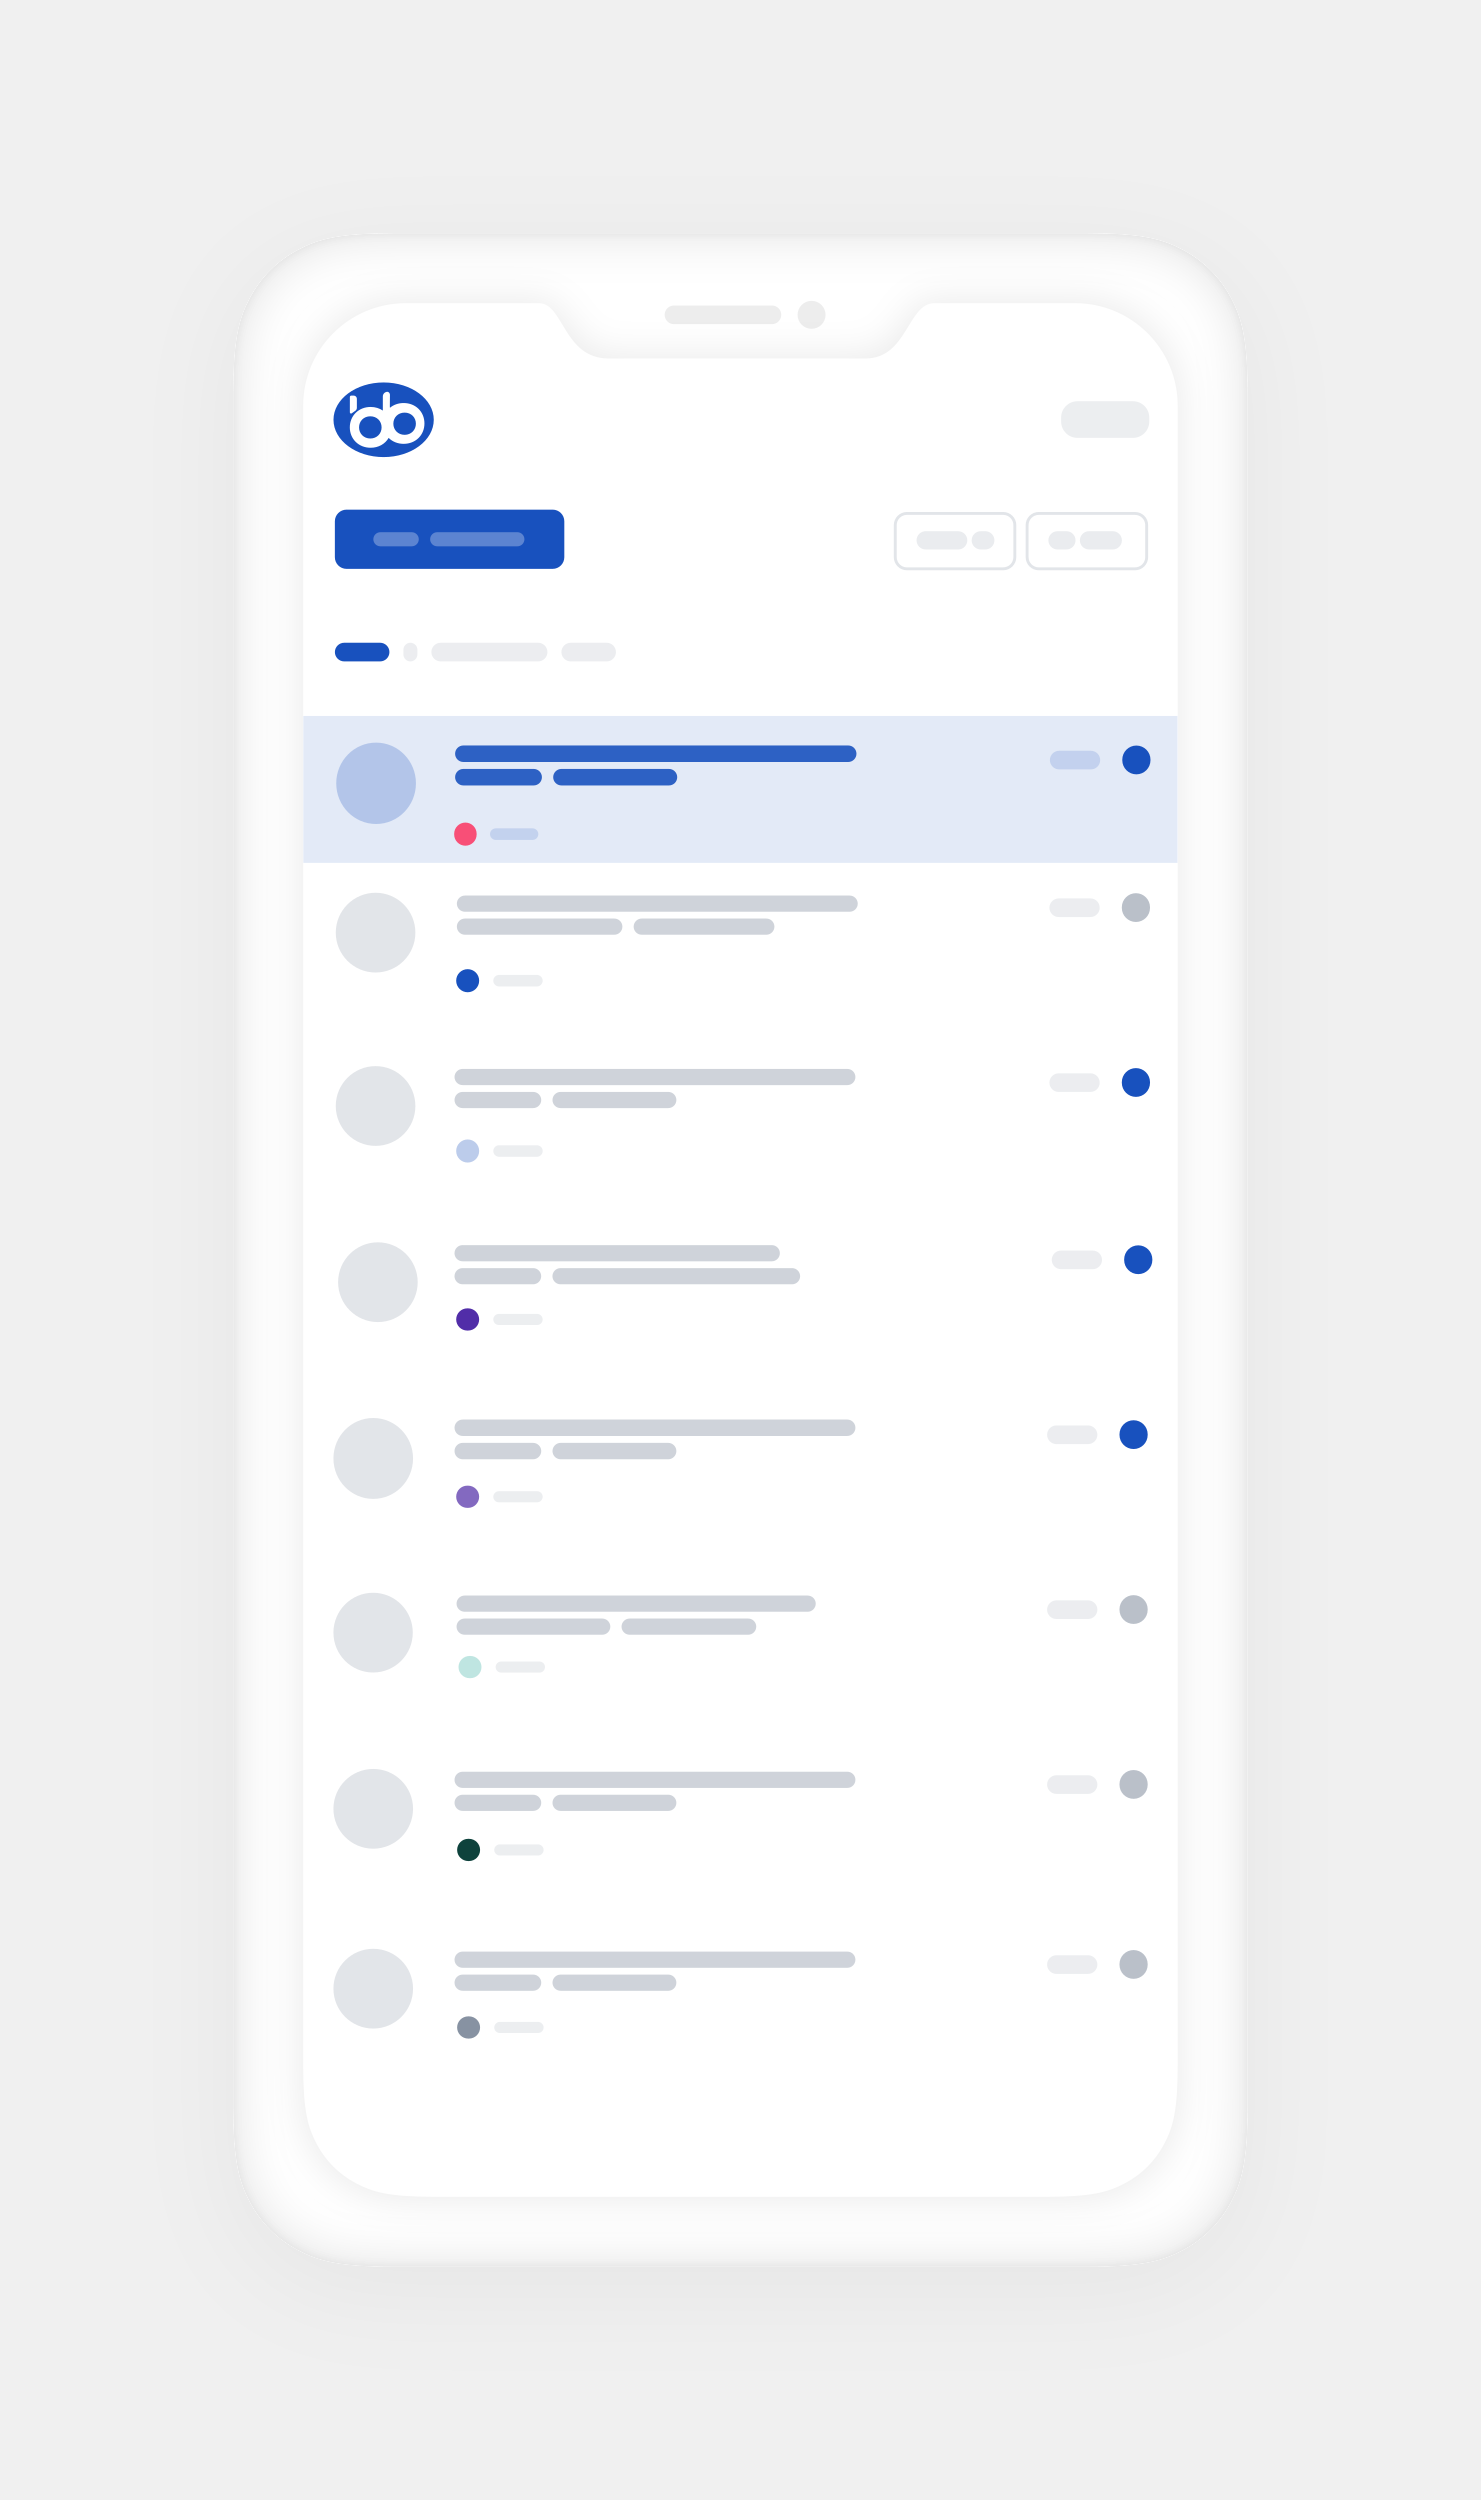
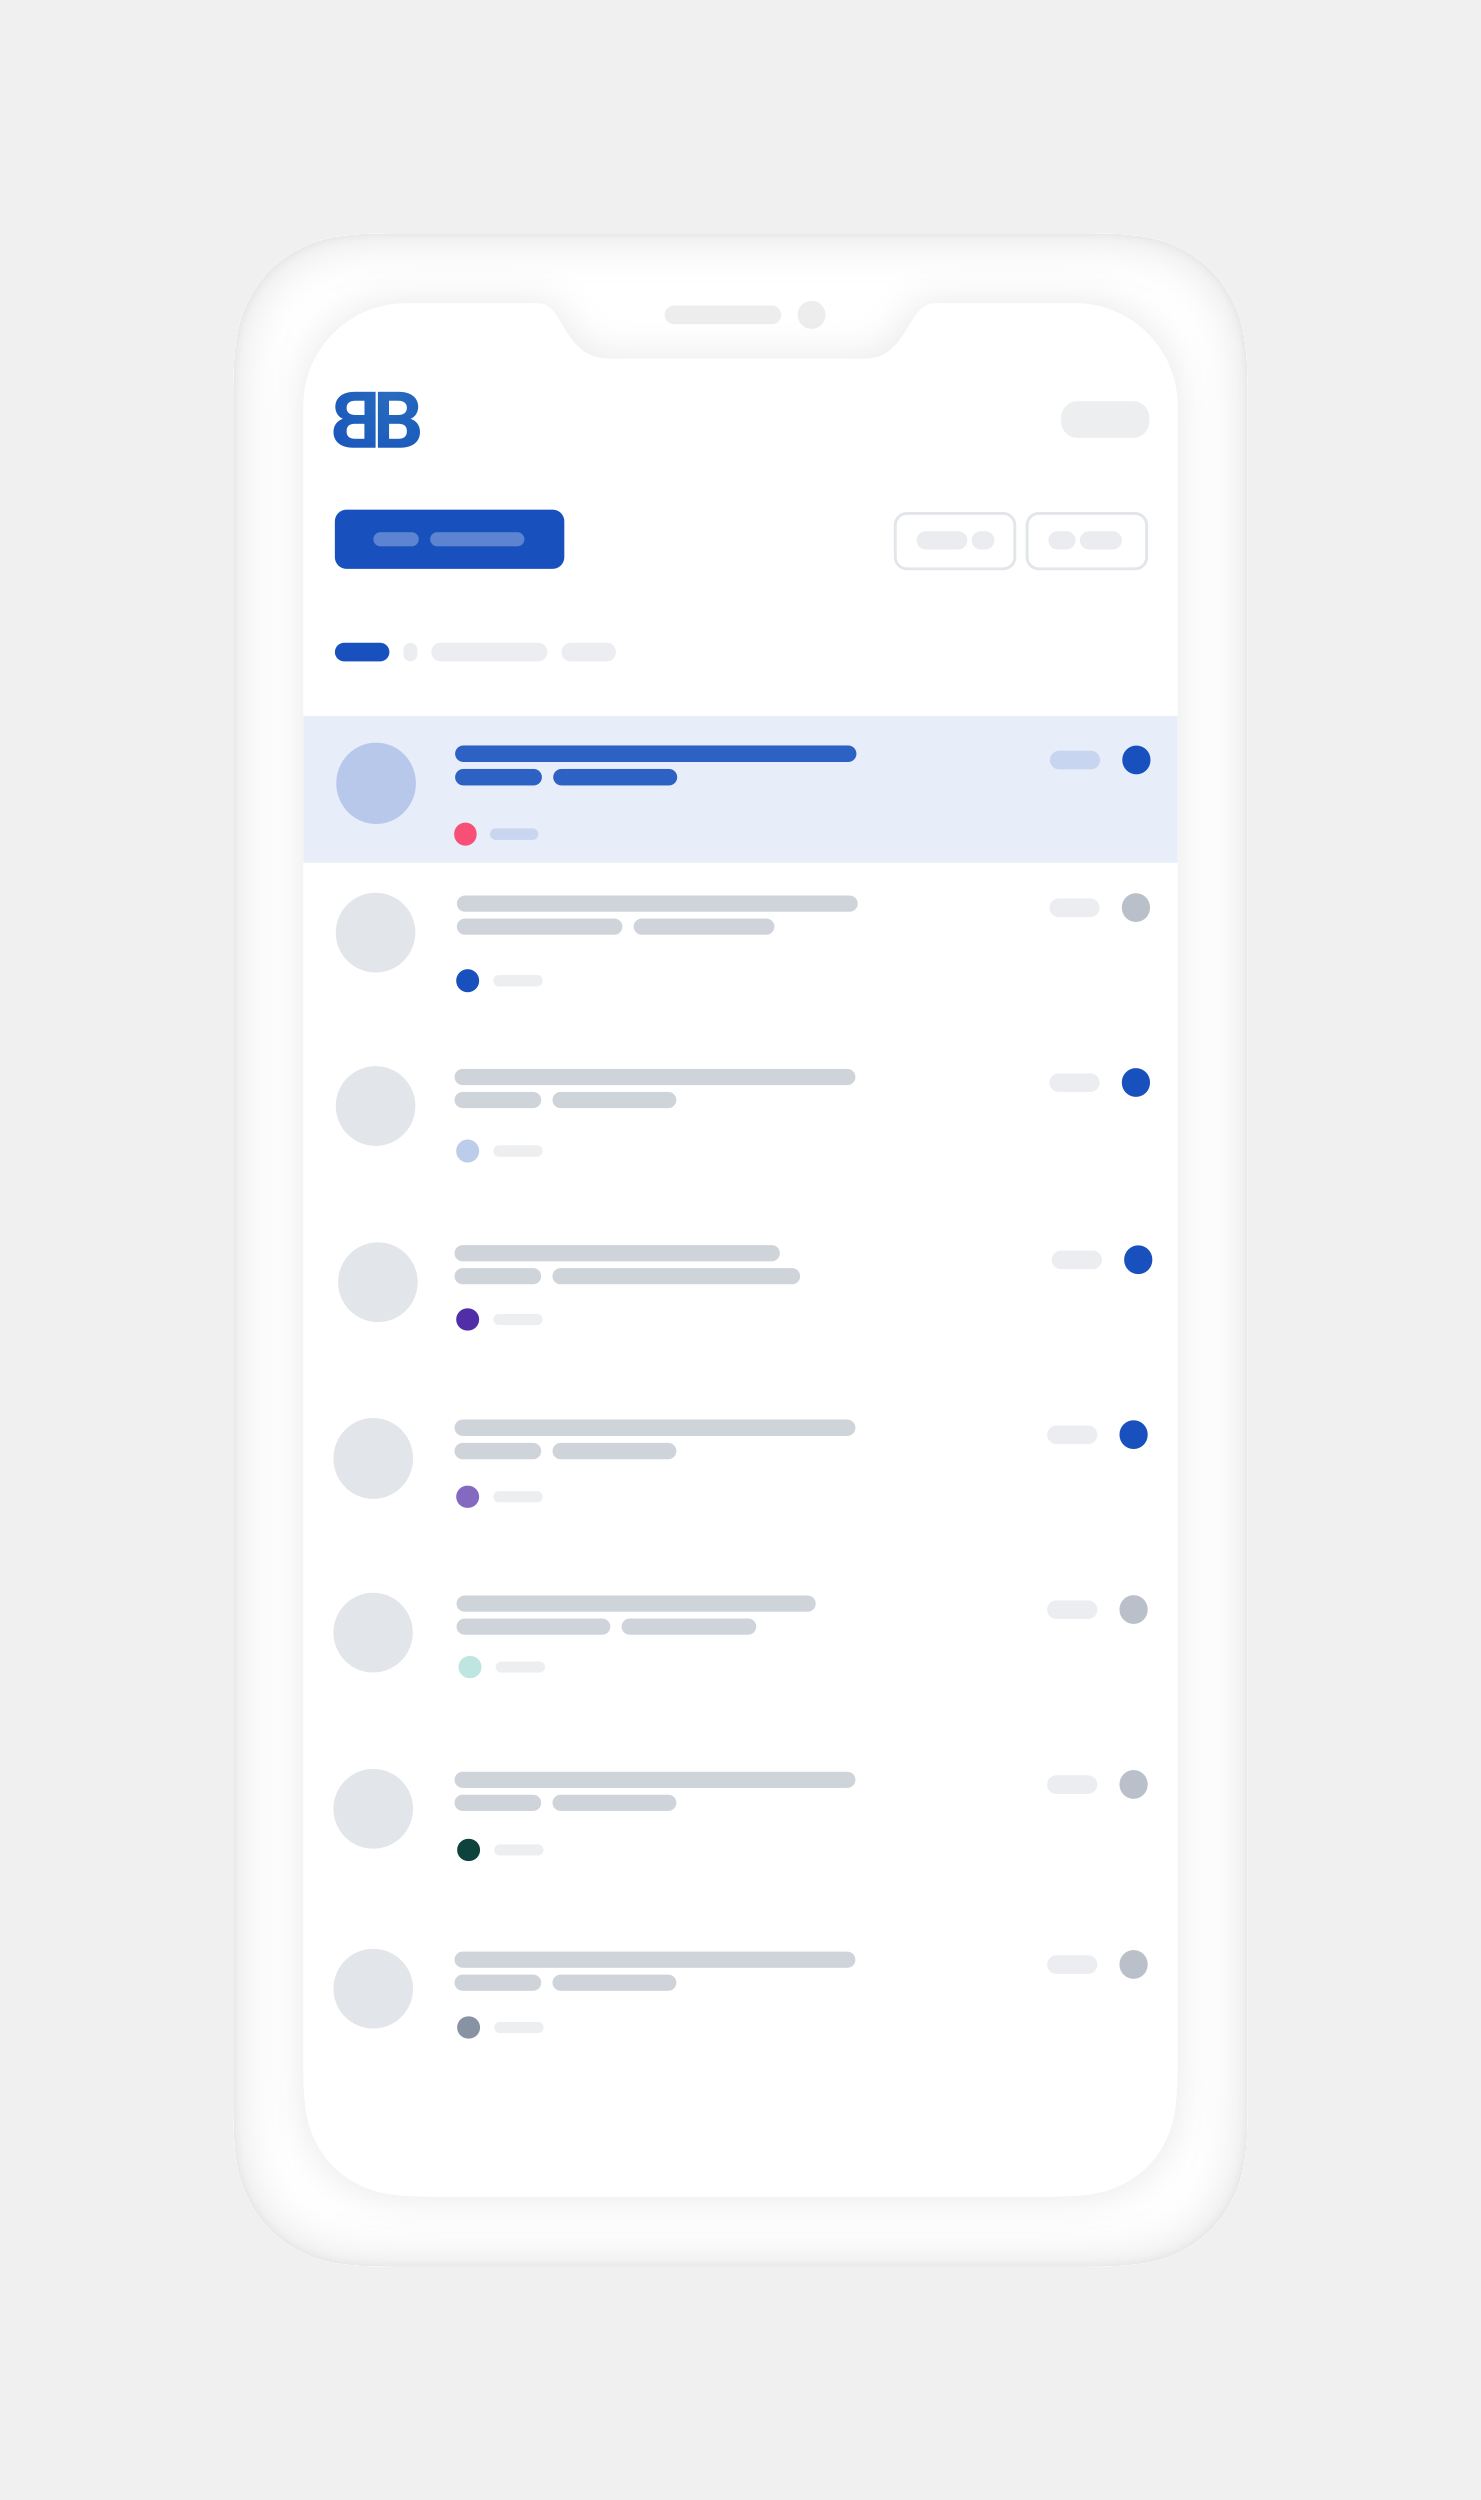
<svg xmlns="http://www.w3.org/2000/svg" xmlns:xlink="http://www.w3.org/1999/xlink" width="635" height="1072" viewBox="0 0 635 1072">
  <defs>
-     <path id="mobile-view-b" d="M69.225,-2.79676883e-15 L365.775,2.79676883e-15 C389.846,-1.62500323e-15 398.575,2.506 407.375,7.213 C416.175,11.919 423.081,18.825 427.787,27.625 C432.494,36.425 435,45.154 435,69.225 L435,802.775 C435,826.846 432.494,835.575 427.787,844.375 C423.081,853.175 416.175,860.081 407.375,864.787 C398.575,869.494 389.846,872 365.775,872 L69.225,872 C45.154,872 36.425,869.494 27.625,864.787 C18.825,860.081 11.919,853.175 7.213,844.375 C2.506,835.575 1.08333549e-15,826.846 -1.86451255e-15,802.775 L1.86451255e-15,69.225 C-1.08333549e-15,45.154 2.506,36.425 7.213,27.625 C11.919,18.825 18.825,11.919 27.625,7.213 C36.425,2.506 45.154,1.62500323e-15 69.225,-2.79676883e-15 Z" />
-     <filter id="mobile-view-a" width="132.6%" height="116.3%" x="-16.3%" y="-7%" filterUnits="objectBoundingBox">
-       <feOffset dy="10" in="SourceAlpha" result="shadowOffsetOuter1" />
-       <feGaussianBlur in="shadowOffsetOuter1" result="shadowBlurOuter1" stdDeviation="22" />
-       <feColorMatrix in="shadowBlurOuter1" values="0 0 0 0 0   0 0 0 0 0   0 0 0 0 0  0 0 0 0.04 0" />
-     </filter>
-     <filter id="mobile-view-c" width="125.3%" height="112.6%" x="-12.6%" y="-5.2%" filterUnits="objectBoundingBox">
+     <path id="mobile-view-a" d="M69.225,-2.79676883e-15 L365.775,2.79676883e-15 C389.846,-1.62500323e-15 398.575,2.506 407.375,7.213 C416.175,11.919 423.081,18.825 427.787,27.625 C432.494,36.425 435,45.154 435,69.225 L435,802.775 C435,826.846 432.494,835.575 427.787,844.375 C423.081,853.175 416.175,860.081 407.375,864.787 C398.575,869.494 389.846,872 365.775,872 L69.225,872 C45.154,872 36.425,869.494 27.625,864.787 C18.825,860.081 11.919,853.175 7.213,844.375 C2.506,835.575 1.08333549e-15,826.846 -1.86451255e-15,802.775 L1.86451255e-15,69.225 C-1.08333549e-15,45.154 2.506,36.425 7.213,27.625 C11.919,18.825 18.825,11.919 27.625,7.213 C36.425,2.506 45.154,1.62500323e-15 69.225,-2.79676883e-15 Z" />
+     <filter id="mobile-view-b" width="105.1%" height="102.5%" x="-2.5%" y="-1.3%" filterUnits="objectBoundingBox">
      <feGaussianBlur in="SourceAlpha" result="shadowBlurInner1" stdDeviation="11" />
      <feOffset in="shadowBlurInner1" result="shadowOffsetInner1" />
      <feComposite in="shadowOffsetInner1" in2="SourceAlpha" k2="-1" k3="1" operator="arithmetic" result="shadowInnerInner1" />
      <feColorMatrix in="shadowInnerInner1" result="shadowMatrixInner1" values="0 0 0 0 0   0 0 0 0 0   0 0 0 0 0  0 0 0 0.12 0" />
      <feGaussianBlur in="SourceAlpha" result="shadowBlurInner2" stdDeviation="2" />
      <feOffset in="shadowBlurInner2" result="shadowOffsetInner2" />
      <feComposite in="shadowOffsetInner2" in2="SourceAlpha" k2="-1" k3="1" operator="arithmetic" result="shadowInnerInner2" />
      <feColorMatrix in="shadowInnerInner2" result="shadowMatrixInner2" values="0 0 0 0 0   0 0 0 0 0   0 0 0 0 0  0 0 0 0.06 0" />
      <feMerge>
        <feMergeNode in="shadowMatrixInner1" />
        <feMergeNode in="shadowMatrixInner2" />
      </feMerge>
    </filter>
-     <path id="mobile-view-d" d="M44,2.47268872e-12 C63.054,2.47268872e-12 82.108,2.47268872e-12 101.162,2.47268872e-12 C111.658,2.47268872e-12 111.658,23.717 130.979,23.717 C130.979,23.717 241.105,23.717 241.105,23.717 C259.143,23.717 259.143,2.47268872e-12 270.662,2.47268872e-12 C290.775,2.47268872e-12 310.887,2.47268872e-12 331,2.47268872e-12 C355.301,2.46822479e-12 375,19.699 375,44 L375,755.595 C375,775.208 372.958,782.32 369.123,789.491 C365.288,796.661 359.661,802.288 352.491,806.123 C345.32,809.958 338.208,812 318.595,812 L56.405,812 C36.792,812 29.68,809.958 22.509,806.123 C15.339,802.288 9.712,796.661 5.877,789.491 C2.042,782.32 -1.02540719e-06,775.208 -1.02540719e-06,755.595 L-1.02540719e-06,44 C-1.02540719e-06,19.699 19.699,2.47715266e-12 44,2.47268872e-12 Z" />
-     <filter id="mobile-view-e" width="114.4%" height="106.7%" x="-7.2%" y="-3.3%" filterUnits="objectBoundingBox">
+     <path id="mobile-view-c" d="M44,2.47268872e-12 C63.054,2.47268872e-12 82.108,2.47268872e-12 101.162,2.47268872e-12 C111.658,2.47268872e-12 111.658,23.717 130.979,23.717 C130.979,23.717 241.105,23.717 241.105,23.717 C259.143,23.717 259.143,2.47268872e-12 270.662,2.47268872e-12 C290.775,2.47268872e-12 310.887,2.47268872e-12 331,2.47268872e-12 C355.301,2.5113912e-12 375,19.699 375,44 L375,755.595 C375,775.208 372.958,782.32 369.123,789.491 C365.288,796.661 359.661,802.288 352.491,806.123 C345.32,809.958 338.208,812 318.595,812 L56.405,812 C36.792,812 29.68,809.958 22.509,806.123 C15.339,802.288 9.712,796.661 5.877,789.491 C2.042,782.32 -1.02540719e-06,775.208 -1.02540719e-06,755.595 L-1.02540719e-06,44 C-1.02540719e-06,19.699 19.699,2.47715266e-12 44,2.47268872e-12 Z" />
+     <filter id="mobile-view-d" width="114.4%" height="106.7%" x="-7.2%" y="-3.3%" filterUnits="objectBoundingBox">
      <feMorphology in="SourceAlpha" operator="dilate" radius="1" result="shadowSpreadOuter1" />
      <feOffset in="shadowSpreadOuter1" result="shadowOffsetOuter1" />
      <feGaussianBlur in="shadowOffsetOuter1" result="shadowBlurOuter1" stdDeviation="8" />
      <feComposite in="shadowBlurOuter1" in2="SourceAlpha" operator="out" result="shadowBlurOuter1" />
      <feColorMatrix in="shadowBlurOuter1" values="0 0 0 0 0   0 0 0 0 0   0 0 0 0 0  0 0 0 0.08 0" />
    </filter>
-     <linearGradient id="mobile-view-g" x1="50.007%" x2="50.007%" y1="-141.4%" y2="-47.015%">
+     <linearGradient id="mobile-view-f" x1="50.007%" x2="50.007%" y1="-141.4%" y2="-47.015%">
      <stop offset="0%" stop-color="#2A6CBE" />
      <stop offset="38.688%" stop-color="#2062BC" />
      <stop offset="49.182%" stop-color="#1F5FBC" />
      <stop offset="66.583%" stop-color="#1C5ABD" />
      <stop offset="85.354%" stop-color="#1956BC" />
      <stop offset="100%" stop-color="#1851BE" />
    </linearGradient>
+     <radialGradient id="mobile-view-g" cx="65.599%" cy="0%" r="168.323%" fx="65.599%" fy="0%" gradientTransform="matrix(-.5205 .5941 -.38441 -.8044 .997 -.39)">
+       <stop offset="0%" stop-color="#2A6CBE" />
+       <stop offset="38.688%" stop-color="#2062BC" />
+       <stop offset="49.182%" stop-color="#1F5FBC" />
+       <stop offset="66.583%" stop-color="#1C5ABD" />
+       <stop offset="85.354%" stop-color="#1956BC" />
+       <stop offset="100%" stop-color="#1851BE" />
+     </radialGradient>
  </defs>
  <g fill="none" fill-rule="evenodd" transform="translate(100 100)">
-     <use fill="#000" filter="url(#mobile-view-a)" xlink:href="#mobile-view-b" />
-     <use fill="#FFF" xlink:href="#mobile-view-b" />
-     <use fill="#000" filter="url(#mobile-view-c)" xlink:href="#mobile-view-b" />
+     <use fill="#FFF" xlink:href="#mobile-view-a" />
+     <use fill="#000" filter="url(#mobile-view-b)" xlink:href="#mobile-view-a" />
    <circle cx="6" cy="6" r="6" fill="#EDEDED" transform="translate(242 29)" />
    <path fill="#EDEDED" d="M4,0 L46,0 C48.209,-4.05812251e-16 50,1.791 50,4 C50,6.209 48.209,8 46,8 L4,8 C1.791,8 2.705415e-16,6.209 0,4 C-2.705415e-16,1.791 1.791,4.05812251e-16 4,0 Z" transform="translate(185 31)" />
    <g transform="translate(30 30)">
-       <mask id="mobile-view-f" fill="#fff">
-         <use xlink:href="#mobile-view-d" />
+       <mask id="mobile-view-e" fill="#fff">
+         <use xlink:href="#mobile-view-c" />
      </mask>
-       <use fill="#000" filter="url(#mobile-view-e)" xlink:href="#mobile-view-d" />
-       <path fill="#FFF" stroke="#FFF" stroke-linejoin="square" stroke-opacity=".066" stroke-width="2" d="M44,1 C20.252,1 1,20.252 1,44 L1,755.595 C1,773.326 2.489,781.035 6.759,789.019 C10.5,796.015 15.985,801.5 22.981,805.241 C30.965,809.511 38.674,811 56.405,811 L318.595,811 C336.326,811 344.035,809.511 352.019,805.241 C359.015,801.5 364.5,796.015 368.241,789.019 C372.511,781.035 374,773.326 374,755.595 L374,44 C374,20.252 354.748,1 331,1 C300.831,1 300.831,1 270.662,1 C267.237,1 264.907,3.127 261.541,8.528 C261.168,9.128 259.598,11.711 259.177,12.387 C253.895,20.864 249.187,24.717 241.105,24.717 C240.245,24.717 240.245,24.717 236.373,24.717 C231.211,24.717 231.211,24.717 223.898,24.717 C206.691,24.717 206.691,24.717 186.042,24.717 C165.393,24.717 165.393,24.717 148.186,24.717 C140.873,24.717 140.873,24.717 135.711,24.717 C131.839,24.717 131.839,24.717 130.979,24.717 C122.33,24.717 117.15,20.719 111.915,12.391 C111.332,11.463 109.271,8.031 108.799,7.28 C105.997,2.823 103.95,1 101.162,1 C72.581,1 72.581,1 44,1 Z" />
-       <g mask="url(#mobile-view-f)">
+       <use fill="#000" filter="url(#mobile-view-d)" xlink:href="#mobile-view-c" />
+       <path fill="#FFF" stroke="#FFF" stroke-linejoin="square" stroke-opacity=".066" stroke-width="2" d="M101.162,1 C105.322,1 107.576,5.208 110.274,9.701 C114.452,16.66 119.436,24.717 130.979,24.717 L130.979,24.717 L241.105,24.717 C251.531,24.717 256.255,17.211 260.394,10.4 C263.313,5.598 265.853,1 270.662,1 L270.662,1 L331,1 C342.874,1 353.624,5.813 361.406,13.594 C369.187,21.376 374,32.126 374,44 L374,44 L373.999,756.241 C373.955,775.083 371.98,782.028 368.241,789.019 C364.501,796.013 359.013,801.501 352.019,805.241 C344.948,809.023 337.925,811 318.595,811 L318.595,811 L56.405,811 C37.075,811 30.052,809.023 22.981,805.241 C15.987,801.501 10.499,796.013 6.759,789.019 C3.02,782.028 1.045,775.084 1.001,756.244 L1.001,756.244 L1,44 C1,32.126 5.813,21.376 13.594,13.594 C21.376,5.813 32.126,1 44,1 L44,1 Z" />
+       <g mask="url(#mobile-view-e)">
        <g transform="translate(0 34)">
          <g transform="translate(13 54)">
-             <rect width="98.389" height="25.395" x=".589" y=".535" fill="url(#mobile-view-g)" rx="5" />
+             <rect width="98.389" height="25.395" x=".589" y=".535" fill="url(#mobile-view-f)" rx="5" />
            <g fill="#FFF" opacity=".296" transform="translate(17.09 10.21)">
              <rect width="19.482" height="6.047" rx="3.023" />
              <rect width="40.425" height="6.047" x="24.353" rx="3.023" />
            </g>
          </g>
          <g transform="translate(0 143)">
-             <rect width="375" height="63" fill="#E3EAF7" />
+             <rect width="375" height="63" fill="#1851BE" opacity=".1" />
            <g transform="translate(14.178 11.434)">
              <ellipse cx="17.088" cy="17.448" fill="#1851BE" opacity=".24" rx="17.088" ry="17.448" />
              <path fill="#1851BE" d="M84.653,11.283 C86.609,11.283 88.195,12.869 88.195,14.825 C88.195,16.781 86.609,18.367 84.653,18.367 L54.513,18.367 C52.556,18.367 50.971,16.781 50.971,14.825 C50.971,12.869 52.556,11.283 54.513,11.283 L84.653,11.283 Z M142.664,11.283 C144.62,11.283 146.206,12.869 146.206,14.825 C146.206,16.781 144.62,18.367 142.664,18.367 L142.664,18.367 L96.571,18.367 C94.615,18.367 93.029,16.781 93.029,14.825 C93.029,12.869 94.615,11.283 96.571,11.283 L96.571,11.283 Z M219.529,1.224 C221.485,1.224 223.071,2.81 223.071,4.766 C223.071,6.722 221.485,8.308 219.529,8.308 L54.513,8.308 C52.556,8.308 50.971,6.722 50.971,4.766 C50.971,2.81 52.556,1.224 54.513,1.224 L219.529,1.224 Z" opacity=".897" />
              <rect width="12.086" height="12.346" x="337.06" y="1.258" fill="#1851BE" rx="6.043" />
              <rect width="21.559" height="8" x="306.013" y="3.491" fill="#1851BE" opacity=".164" rx="4" />
              <rect width="20.71" height="4.96" x="65.94" y="36.765" fill="#1851BE" opacity=".158" rx="2.48" />
              <rect width="9.633" height="9.921" x="50.57" y="34.285" fill="#F84F77" rx="4.816" />
            </g>
          </g>
          <g transform="translate(253 55)">
            <g transform="translate(56.799 .537)">
              <rect width="51.271" height="23.75" x=".625" y=".625" stroke="#8792A2" stroke-opacity=".24" stroke-width="1.25" rx="5" />
              <rect width="11.63" height="7.836" x="9.754" y="8.244" fill="#8792A2" opacity=".176" rx="3.918" />
              <rect width="18.007" height="7.836" x="23.259" y="8.244" fill="#8792A2" opacity=".176" rx="3.918" />
            </g>
            <g transform="translate(.263 .537)">
              <rect width="51.271" height="23.75" x=".625" y=".625" stroke="#8792A2" stroke-opacity=".24" stroke-width="1.25" rx="5" />
              <rect width="21.759" height="7.836" x="9.754" y="8.244" fill="#8792A2" opacity=".176" rx="3.918" />
              <rect width="9.754" height="7.836" x="33.388" y="8.244" fill="#8792A2" opacity=".176" rx="3.918" />
            </g>
          </g>
          <g transform="translate(11.6 111.612)">
            <rect width="23.384" height="8" x="2" fill="#1851BE" rx="4" />
            <rect width="5.996" height="8" x="31.38" fill="#8792A2" opacity=".164" rx="2.998" />
            <rect width="49.765" height="8" x="43.371" fill="#8792A2" opacity=".164" rx="4" />
            <rect width="23.384" height="8" x="99.132" fill="#8792A2" opacity=".164" rx="4" />
            <g transform="translate(1.4 106.388)">
              <rect width="12.086" height="12.346" x="338.039" y="1" fill="#8792A2" opacity=".578" rx="6.043" />
              <rect width="21.559" height="8" x="306.992" y="3.232" fill="#8792A2" opacity=".164" rx="4" />
              <g transform="translate(.4 .22)">
                <ellipse cx="17.646" cy="17.695" fill="#8792A2" opacity=".24" rx="17.068" ry="17.1" />
-                 <path fill="#8792A2" d="M67.51,9.858 C69.427,9.858 70.981,11.412 70.981,13.329 C70.981,15.246 69.427,16.8 67.51,16.8 L3.471,16.8 C1.554,16.8 9.97107504e-14,15.246 9.9475983e-14,13.329 C9.92412156e-14,11.412 1.554,9.858 3.471,9.858 L67.51,9.858 Z M132.697,9.858 C134.614,9.858 136.168,11.412 136.168,13.329 C136.168,15.246 134.614,16.8 132.697,16.8 L132.697,16.8 L79.281,16.8 C77.364,16.8 75.81,15.246 75.81,13.329 C75.81,11.412 77.364,9.858 79.281,9.858 L79.281,9.858 Z M168.429,0 C170.346,1.2526436e-14 171.9,1.554 171.9,3.471 C171.9,5.388 170.346,6.942 168.429,6.942 L3.471,6.942 C1.554,6.942 2.34767418e-16,5.388 0,3.471 C-2.34767418e-16,1.554 1.554,3.52151127e-16 3.471,0 L168.429,0 Z" opacity=".4" transform="translate(52.5 1.795)" />
+                 <path fill="#8792A2" d="M67.51,9.858 C69.427,9.858 70.981,11.412 70.981,13.329 C70.981,15.246 69.427,16.8 67.51,16.8 L3.471,16.8 C1.554,16.8 9.97107504e-14,15.246 9.9475983e-14,13.329 C9.92412156e-14,11.412 1.554,9.858 3.471,9.858 L67.51,9.858 Z M132.697,9.858 C134.614,9.858 136.168,11.412 136.168,13.329 C136.168,15.246 134.614,16.8 132.697,16.8 L132.697,16.8 L79.281,16.8 C77.364,16.8 75.81,15.246 75.81,13.329 C75.81,11.412 77.364,9.858 79.281,9.858 L79.281,9.858 Z M168.429,0 C170.346,-5.71359768e-16 171.9,1.554 171.9,3.471 C171.9,5.388 170.346,6.942 168.429,6.942 L3.471,6.942 C1.554,6.942 2.34767418e-16,5.388 0,3.471 C-2.34767418e-16,1.554 1.554,3.52151127e-16 3.471,0 L168.429,0 Z" opacity=".4" transform="translate(52.5 1.795)" />
              </g>
            </g>
            <g transform="translate(1.4 181.388)">
              <rect width="12.086" height="12.346" x="338.039" y="1" fill="#1851BE" rx="6.043" />
              <rect width="21.559" height="8" x="306.992" y="3.232" fill="#8792A2" opacity=".164" rx="4" />
              <g transform="translate(.4 .132)">
                <ellipse cx="17.646" cy="17.122" fill="#8792A2" opacity=".24" rx="17.068" ry="17.1" />
                <path fill="#8792A2" d="M33.71,9.858 C35.627,9.858 37.181,11.412 37.181,13.329 C37.181,15.246 35.627,16.8 33.71,16.8 L3.471,16.8 C1.554,16.8 -6.72667925e-14,15.246 -6.75015599e-14,13.329 C-6.77363273e-14,11.412 1.554,9.858 3.471,9.858 L33.71,9.858 Z M91.653,9.858 C93.57,9.858 95.124,11.412 95.124,13.329 C95.124,15.246 93.57,16.8 91.653,16.8 L91.653,16.8 L45.48,16.8 C43.563,16.8 42.009,15.246 42.009,13.329 C42.009,11.412 43.563,9.858 45.48,9.858 L45.48,9.858 Z M168.429,0 C170.346,-1.14543814e-14 171.9,1.554 171.9,3.471 C171.9,5.388 170.346,6.942 168.429,6.942 L3.471,6.942 C1.554,6.942 2.34767418e-16,5.388 0,3.471 C-2.34767418e-16,1.554 1.554,3.52151127e-16 3.471,0 L168.429,0 Z" opacity=".4" transform="translate(51.5 1.222)" />
              </g>
            </g>
            <g transform="translate(2.4 256.388)">
              <rect width="12.086" height="12.346" x="338.039" y="2" fill="#1851BE" rx="6.043" />
              <rect width="21.559" height="8" x="306.992" y="4.232" fill="#8792A2" opacity=".164" rx="4" />
              <g transform="translate(.4 .657)">
                <ellipse cx="17.642" cy="17.15" fill="#8792A2" opacity=".24" rx="17.064" ry="17.1" />
-                 <path fill="#8792A2" d="M33.701,9.858 C35.618,9.858 37.172,11.412 37.172,13.329 C37.172,15.246 35.618,16.8 33.701,16.8 L3.471,16.8 C1.554,16.8 -4.59505104e-14,15.246 -4.61852778e-14,13.329 C-4.64200452e-14,11.412 1.554,9.858 3.471,9.858 L33.701,9.858 Z M144.734,9.858 C146.651,9.858 148.205,11.412 148.205,13.329 C148.205,15.246 146.651,16.8 144.734,16.8 L144.734,16.8 L45.471,16.8 C43.554,16.8 41.999,15.246 41.999,13.329 C41.999,11.412 43.554,9.858 45.471,9.858 L45.471,9.858 Z M136.044,0 C137.961,1.34146144e-14 139.516,1.554 139.516,3.471 C139.516,5.388 137.961,6.942 136.044,6.942 L3.471,6.942 C1.554,6.942 2.34767418e-16,5.388 0,3.471 C-2.34767418e-16,1.554 1.554,3.52151127e-16 3.471,0 L136.044,0 Z" opacity=".4" transform="translate(50.49 1.25)" />
+                 <path fill="#8792A2" d="M33.701,9.858 C35.618,9.858 37.172,11.412 37.172,13.329 C37.172,15.246 35.618,16.8 33.701,16.8 L3.471,16.8 C1.554,16.8 -4.59505104e-14,15.246 -4.61852778e-14,13.329 C-4.64200452e-14,11.412 1.554,9.858 3.471,9.858 L33.701,9.858 Z M144.734,9.858 C146.651,9.858 148.205,11.412 148.205,13.329 C148.205,15.246 146.651,16.8 144.734,16.8 L144.734,16.8 L45.471,16.8 C43.554,16.8 41.999,15.246 41.999,13.329 C41.999,11.412 43.554,9.858 45.471,9.858 L45.471,9.858 Z M136.044,0 C137.961,1.38587036e-14 139.516,1.554 139.516,3.471 C139.516,5.388 137.961,6.942 136.044,6.942 L3.471,6.942 C1.554,6.942 2.34767418e-16,5.388 0,3.471 C-2.34767418e-16,1.554 1.554,3.52151127e-16 3.471,0 L136.044,0 Z" opacity=".4" transform="translate(50.49 1.25)" />
              </g>
            </g>
            <g transform="translate(.4 331.388)">
              <rect width="12.086" height="12.346" x="338.039" y="2" fill="#1851BE" rx="6.043" />
              <rect width="21.559" height="8" x="306.992" y="4.232" fill="#8792A2" opacity=".164" rx="4" />
              <g transform="translate(.4 .957)">
                <ellipse cx="17.646" cy="17.426" fill="#8792A2" opacity=".24" rx="17.068" ry="17.348" />
                <path fill="#8792A2" d="M33.659,10.057 C35.604,10.057 37.181,11.633 37.181,13.578 C37.181,15.523 35.604,17.099 33.659,17.099 L3.521,17.099 C1.577,17.099 -6.72633901e-14,15.523 -6.75015599e-14,13.578 C-6.77397297e-14,11.633 1.577,10.057 3.521,10.057 L33.659,10.057 Z M91.603,10.057 C93.548,10.057 95.124,11.633 95.124,13.578 C95.124,15.523 93.548,17.099 91.603,17.099 L91.603,17.099 L45.531,17.099 C43.586,17.099 42.009,15.523 42.009,13.578 C42.009,11.633 43.586,10.057 45.531,10.057 L45.531,10.057 Z M168.379,0.056 C170.323,0.056 171.9,1.633 171.9,3.577 C171.9,5.522 170.323,7.099 168.379,7.099 L3.521,7.099 C1.577,7.099 2.38169844e-16,5.522 0,3.577 C-2.38169844e-16,1.633 1.577,0.056 3.521,0.056 L168.379,0.056 Z" opacity=".4" transform="translate(52.5 .687)" />
              </g>
            </g>
            <g transform="translate(.4 406.388)">
              <rect width="12.086" height="12.346" x="338.039" y="2" fill="#8792A2" opacity=".578" rx="6.043" />
              <rect width="21.559" height="8" x="306.992" y="4.232" fill="#8792A2" opacity=".164" rx="4" />
              <g transform="translate(.4 .87)">
                <ellipse cx="17.589" cy="17.205" fill="#8792A2" opacity=".24" rx="17.014" ry="17.1" />
                <path fill="#8792A2" d="M62.47,9.858 C64.387,9.858 65.941,11.412 65.941,13.329 C65.941,15.246 64.387,16.8 62.47,16.8 L3.471,16.8 C1.554,16.8 -5.66086514e-14,15.246 -5.68434189e-14,13.329 C-5.70781863e-14,11.412 1.554,9.858 3.471,9.858 L62.47,9.858 Z M125.041,9.858 C126.959,9.858 128.513,11.412 128.513,13.329 C128.513,15.246 126.959,16.8 125.041,16.8 L125.041,16.8 L74.225,16.8 C72.308,16.8 70.754,15.246 70.754,13.329 C70.754,11.412 72.308,9.858 74.225,9.858 L74.225,9.858 Z M150.551,0 C152.469,1.07500791e-14 154.023,1.554 154.023,3.471 C154.023,5.388 152.469,6.942 150.551,6.942 L3.471,6.942 C1.554,6.942 2.34767418e-16,5.388 0,3.471 C-2.34767418e-16,1.554 1.554,-9.19380832e-17 3.471,0 L150.551,0 Z" opacity=".4" transform="translate(53.364 1.305)" />
              </g>
            </g>
            <g transform="translate(.4 481.388)">
              <g transform="translate(0 .993)">
                <rect width="12.086" height="12.346" x="338.039" y="1" fill="#8792A2" opacity=".578" rx="6.043" />
                <rect width="21.559" height="8" x="306.992" y="3.232" fill="#8792A2" opacity=".164" rx="4" />
              </g>
              <rect width="9.847" height="9.532" x="54.013" y="31.488" fill="#0E423C" rx="4.766" />
              <rect width="21.171" height="4.766" x="69.927" y="33.871" fill="#8792A2" opacity=".158" rx="2.383" />
              <ellipse cx="18.046" cy="18.62" fill="#8792A2" opacity=".24" rx="17.068" ry="17.1" />
              <path fill="#8792A2" d="M86.61,12.578 C88.527,12.578 90.081,14.132 90.081,16.049 C90.081,17.966 88.527,19.52 86.61,19.52 L56.371,19.52 C54.454,19.52 52.9,17.966 52.9,16.049 C52.9,14.132 54.454,12.578 56.371,12.578 L86.61,12.578 Z M144.553,12.578 C146.47,12.578 148.024,14.132 148.024,16.049 C148.024,17.966 146.47,19.52 144.553,19.52 L144.553,19.52 L98.38,19.52 C96.463,19.52 94.909,17.966 94.909,16.049 C94.909,14.132 96.463,12.578 98.38,12.578 L98.38,12.578 Z M221.329,2.72 C223.246,2.72 224.8,4.274 224.8,6.191 C224.8,8.108 223.246,9.663 221.329,9.663 L56.371,9.663 C54.454,9.663 52.9,8.108 52.9,6.191 C52.9,4.274 54.454,2.72 56.371,2.72 L221.329,2.72 Z" opacity=".4" />
            </g>
            <g transform="translate(.8 559.695)">
              <rect width="12.086" height="12.346" x="337.638" y=".873" fill="#8792A2" opacity=".578" rx="6.043" />
              <rect width="21.559" height="8" x="306.592" y="3.105" fill="#8792A2" opacity=".164" rx="4" />
              <g transform="translate(0 .18)">
                <ellipse cx="17.646" cy="17.26" fill="#8792A2" opacity=".24" rx="17.068" ry="17.1" />
-                 <path fill="#8792A2" d="M33.71,9.858 C35.627,9.858 37.181,11.412 37.181,13.329 C37.181,15.246 35.627,16.8 33.71,16.8 L3.471,16.8 C1.554,16.8 -6.72667925e-14,15.246 -6.75015599e-14,13.329 C-6.77363273e-14,11.412 1.554,9.858 3.471,9.858 L33.71,9.858 Z M91.653,9.858 C93.57,9.858 95.124,11.412 95.124,13.329 C95.124,15.246 93.57,16.8 91.653,16.8 L91.653,16.8 L45.48,16.8 C43.563,16.8 42.009,15.246 42.009,13.329 C42.009,11.412 43.563,9.858 45.48,9.858 L45.48,9.858 Z M168.429,0 C170.346,-6.12531085e-15 171.9,1.554 171.9,3.471 C171.9,5.388 170.346,6.942 168.429,6.942 L3.471,6.942 C1.554,6.942 2.34767418e-16,5.388 0,3.471 C-2.34767418e-16,1.554 1.554,3.52151127e-16 3.471,0 L168.429,0 Z" opacity=".4" transform="translate(52.5 1.36)" />
+                 <path fill="#8792A2" d="M33.71,9.858 C35.627,9.858 37.181,11.412 37.181,13.329 C37.181,15.246 35.627,16.8 33.71,16.8 L3.471,16.8 C1.554,16.8 -6.72667925e-14,15.246 -6.75015599e-14,13.329 C-6.77363273e-14,11.412 1.554,9.858 3.471,9.858 L33.71,9.858 Z M91.653,9.858 C93.57,9.858 95.124,11.412 95.124,13.329 C95.124,15.246 93.57,16.8 91.653,16.8 L91.653,16.8 L45.48,16.8 C43.563,16.8 42.009,15.246 42.009,13.329 C42.009,11.412 43.563,9.858 45.48,9.858 L45.48,9.858 Z M168.429,0 C170.346,6.97248487e-15 171.9,1.554 171.9,3.471 C171.9,5.388 170.346,6.942 168.429,6.942 L3.471,6.942 C1.554,6.942 2.34767418e-16,5.388 0,3.471 C-2.34767418e-16,1.554 1.554,3.52151127e-16 3.471,0 L168.429,0 Z" opacity=".4" transform="translate(52.5 1.36)" />
              </g>
              <rect width="9.847" height="9.532" x="53.612" y="29.307" fill="#8792A2" rx="4.766" />
              <rect width="21.171" height="4.766" x="69.527" y="31.69" fill="#8792A2" opacity=".158" rx="2.383" />
            </g>
          </g>
          <g transform="translate(65 251)">
            <rect width="9.847" height="9.902" x=".612" y=".574" fill="#1851BE" rx="4.923" />
            <rect width="21.171" height="4.951" x="16.527" y="3.05" fill="#8792A2" opacity=".158" rx="2.476" />
          </g>
          <g transform="translate(65 324)">
            <rect width="9.847" height="9.902" x=".612" y=".603" fill="#BCCCEB" rx="4.923" />
            <rect width="21.171" height="4.951" x="16.527" y="3.078" fill="#8792A2" opacity=".158" rx="2.476" />
          </g>
          <g transform="translate(65 397)">
            <rect width="9.847" height="9.532" x=".612" y=".019" fill="#512DA8" rx="4.766" />
            <rect width="21.171" height="4.766" x="16.527" y="2.402" fill="#8792A2" opacity=".158" rx="2.383" />
          </g>
          <g transform="translate(65 473)">
            <rect width="9.847" height="9.532" x=".612" y=".046" fill="#8369C0" rx="4.766" />
            <rect width="21.171" height="4.766" x="16.527" y="2.429" fill="#8792A2" opacity=".158" rx="2.383" />
          </g>
          <g transform="translate(66 546)">
            <rect width="9.847" height="9.532" x=".612" y=".073" fill="#BFE5E1" rx="4.766" />
            <rect width="21.171" height="4.766" x="16.527" y="2.456" fill="#8792A2" opacity=".158" rx="2.383" />
          </g>
          <g transform="translate(13)">
            <rect width="37.794" height="15.721" x="312.012" y="8.045" fill="#ECEEF0" rx="7" />
-             <path fill="#1851BE" fill-rule="nonzero" d="M21.5,0 C33.374,0 43,7.163 43,16 C43,24.837 33.374,32 21.5,32 C9.626,32 0,24.837 0,16 C0,7.163 9.626,0 21.5,0 Z M23.15,4 L23.001,4.005 C21.971,4.081 21.158,4.942 21.158,5.991 L21.158,5.991 L21.159,12.054 C19.714,11.068 17.92,10.501 15.92,10.501 C10.812,10.501 7,14.246 7,19.251 C7,24.255 10.812,28 15.92,28 C19.337,28 22.15,26.348 23.653,23.772 L23.653,23.772 L23.76,23.877 C25.347,25.407 27.555,26.321 30.079,26.321 C35.224,26.321 39,22.576 39,17.57 C39,12.565 35.224,8.82 30.079,8.82 C27.785,8.82 25.752,9.575 24.208,10.861 C24.114,10.939 24.208,8.099 24.208,5.36 C24.208,4.419 23.502,4 23.15,4 L23.15,4 Z M15.793,14.508 C18.631,14.508 20.627,16.582 20.627,19.271 C20.627,21.901 18.631,24.034 15.793,24.034 C12.956,24.034 10.96,21.901 10.96,19.271 C10.96,16.582 12.956,14.508 15.793,14.508 Z M30.5,12.931 C33.338,12.931 35.333,15.006 35.333,17.694 C35.333,20.324 33.338,22.457 30.5,22.457 C27.662,22.457 25.667,20.324 25.667,17.694 C25.667,15.006 27.662,12.931 30.5,12.931 Z M8.657,5.633 L7.61,5.633 C7.287,5.633 7.024,5.892 7.024,6.211 L7.024,6.211 L7.024,12.833 C7.024,12.936 7.056,13.037 7.116,13.121 C7.275,13.347 7.587,13.4 7.812,13.241 L7.812,13.241 L9.39,12.127 C9.788,11.846 10.025,11.389 10.025,10.902 L10.025,10.902 L10.025,6.981 C10.025,6.237 9.412,5.633 8.657,5.633 L8.657,5.633 Z" />
+             <path fill="url(#mobile-view-g)" fill-rule="nonzero" d="M27.96,0 C33.275,0 36.307,2.606 36.307,6.446 C36.307,8.811 35.081,10.731 33.071,11.589 C35.524,12.411 37.091,14.434 37.091,17.211 C37.091,21.36 34.025,24 28.437,24 L19.033,24 L19.033,24 L19.033,0 L19.033,0 L27.96,0 Z M18.057,0 L18.057,24 L18.057,24 L8.654,24 C3.066,24 0,21.36 0,17.211 C0,14.434 1.567,12.411 4.02,11.589 C2.01,10.731 0.784,8.811 0.784,6.446 C0.784,2.606 3.816,0 9.131,0 L9.131,0 L18.057,0 L18.057,0 Z M27.687,13.714 L23.837,13.714 L23.837,20.16 L23.837,20.16 L27.687,20.16 L27.687,20.16 C30.243,20.16 31.469,19.132 31.469,16.938 C31.469,14.846 30.481,13.714 27.687,13.714 Z M13.253,13.714 L9.403,13.714 C6.61,13.714 5.622,14.846 5.622,16.938 C5.622,19.132 6.848,20.16 9.403,20.16 L9.403,20.16 L13.253,20.16 L13.253,20.16 L13.253,13.714 Z M27.687,3.84 L23.803,3.84 L23.803,9.943 L27.687,9.943 C30.175,9.943 31.469,8.811 31.469,6.891 C31.469,4.971 30.175,3.84 27.687,3.84 Z M13.288,3.84 L9.403,3.84 C6.916,3.84 5.622,4.971 5.622,6.891 C5.622,8.811 6.916,9.943 9.403,9.943 L9.403,9.943 L13.288,9.943 L13.288,3.84 Z" transform="translate(0 4)" />
          </g>
        </g>
      </g>
    </g>
  </g>
</svg>
